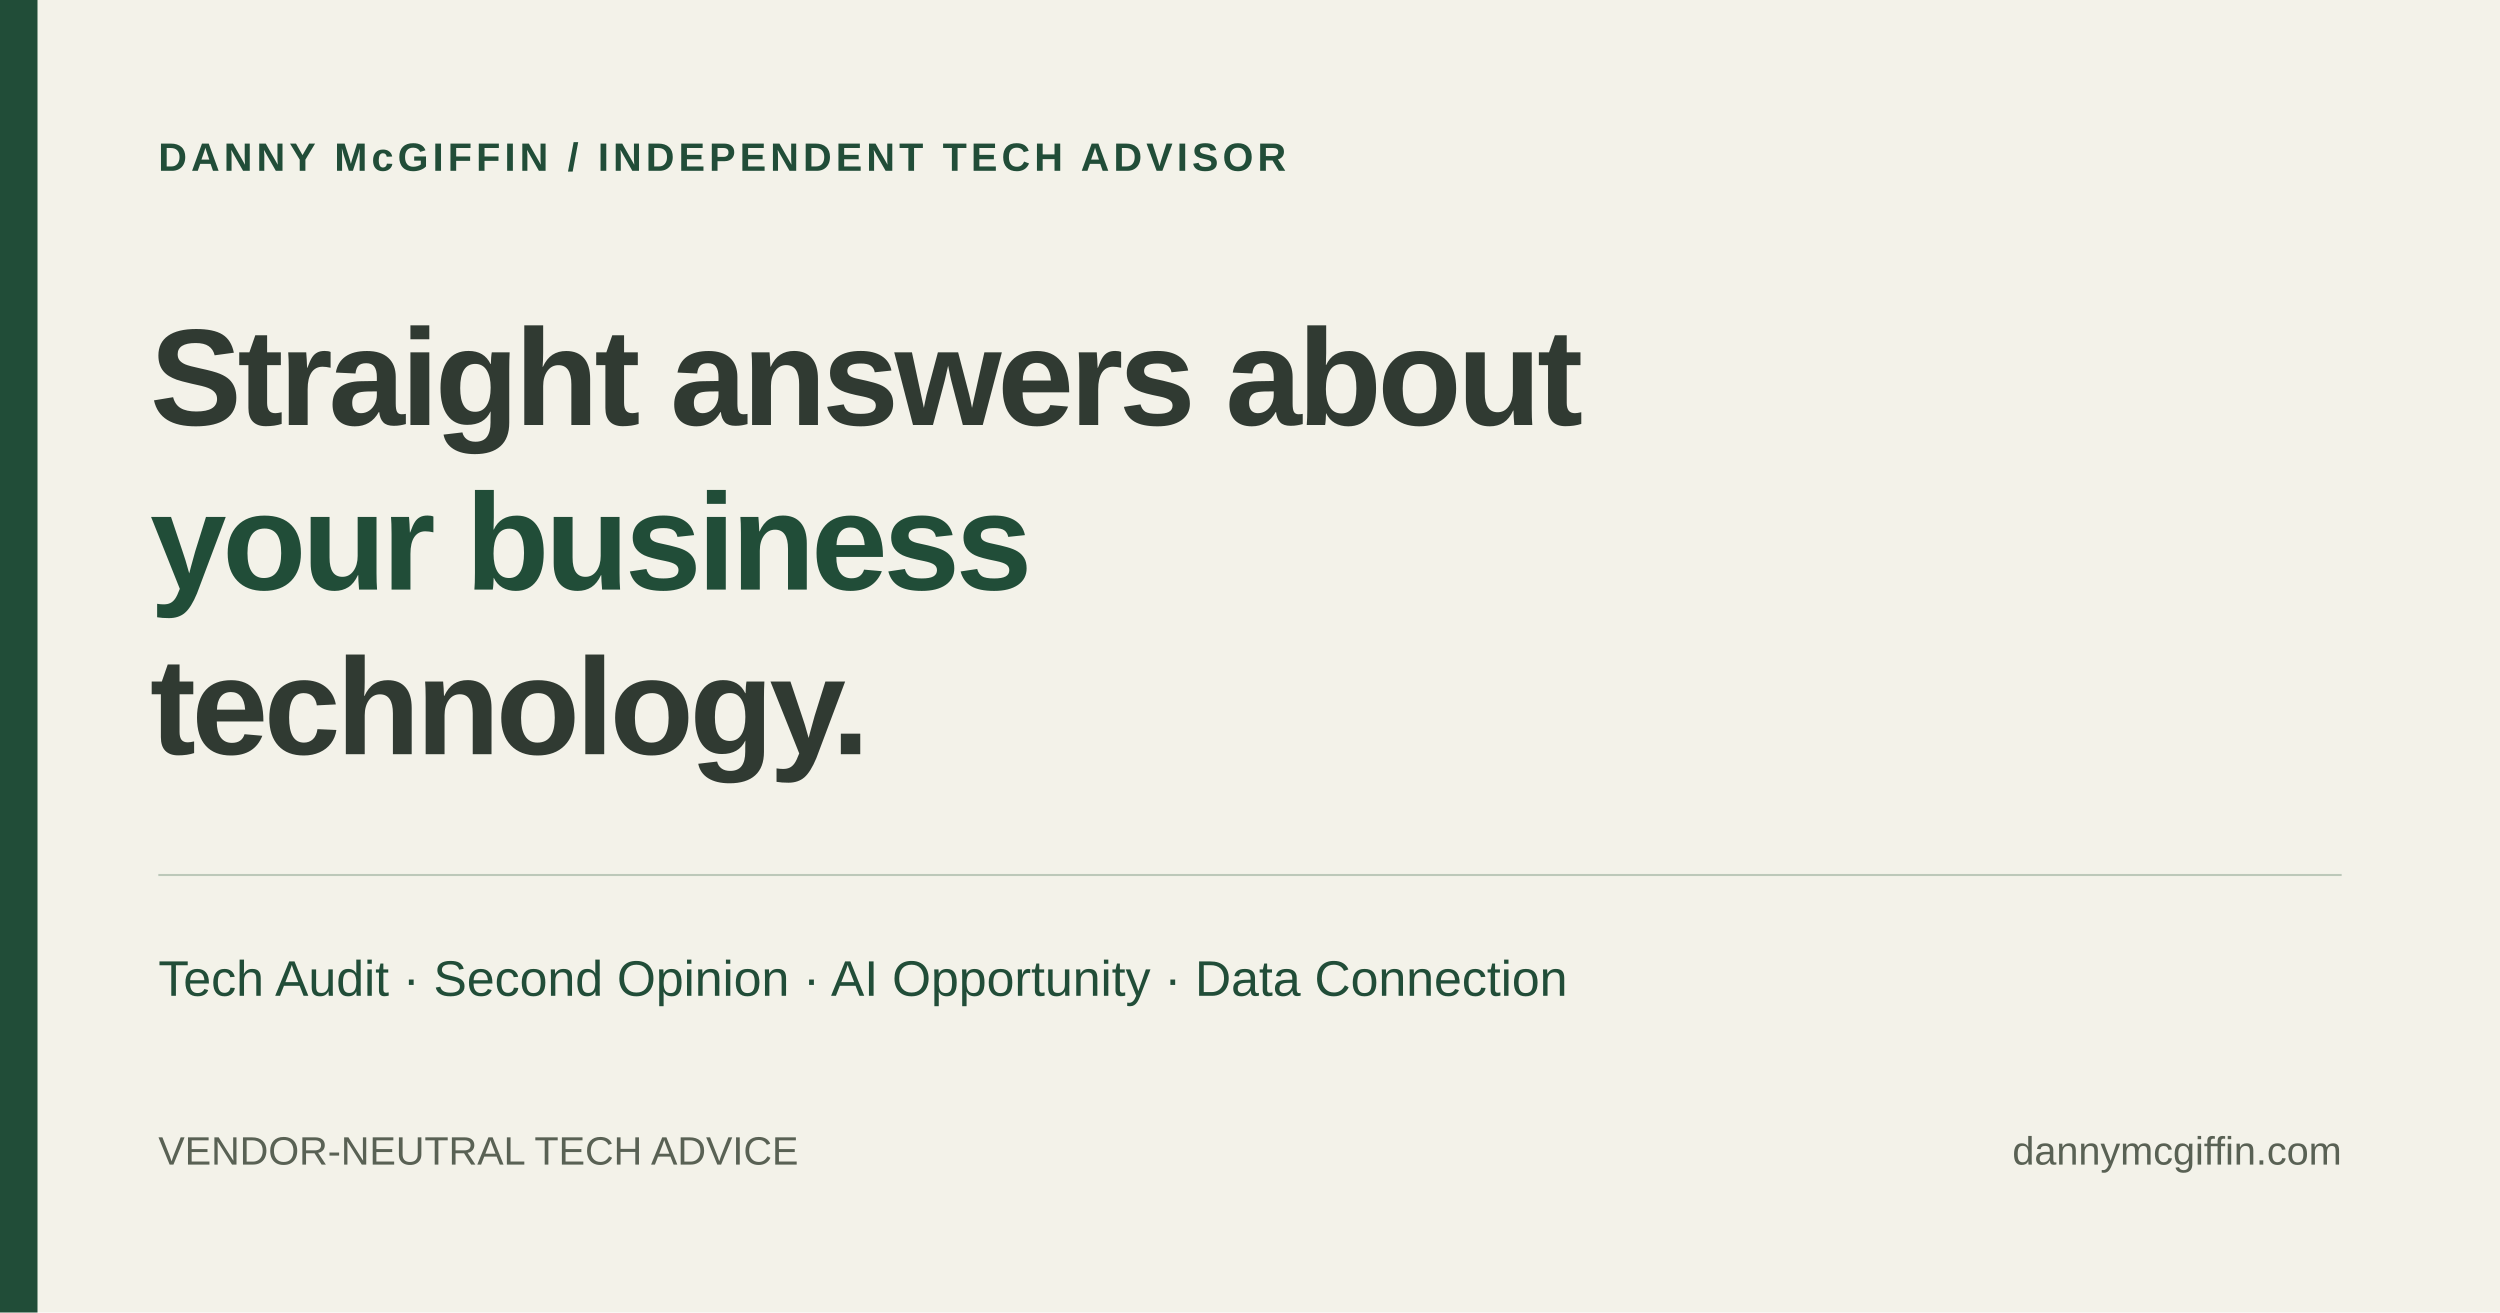
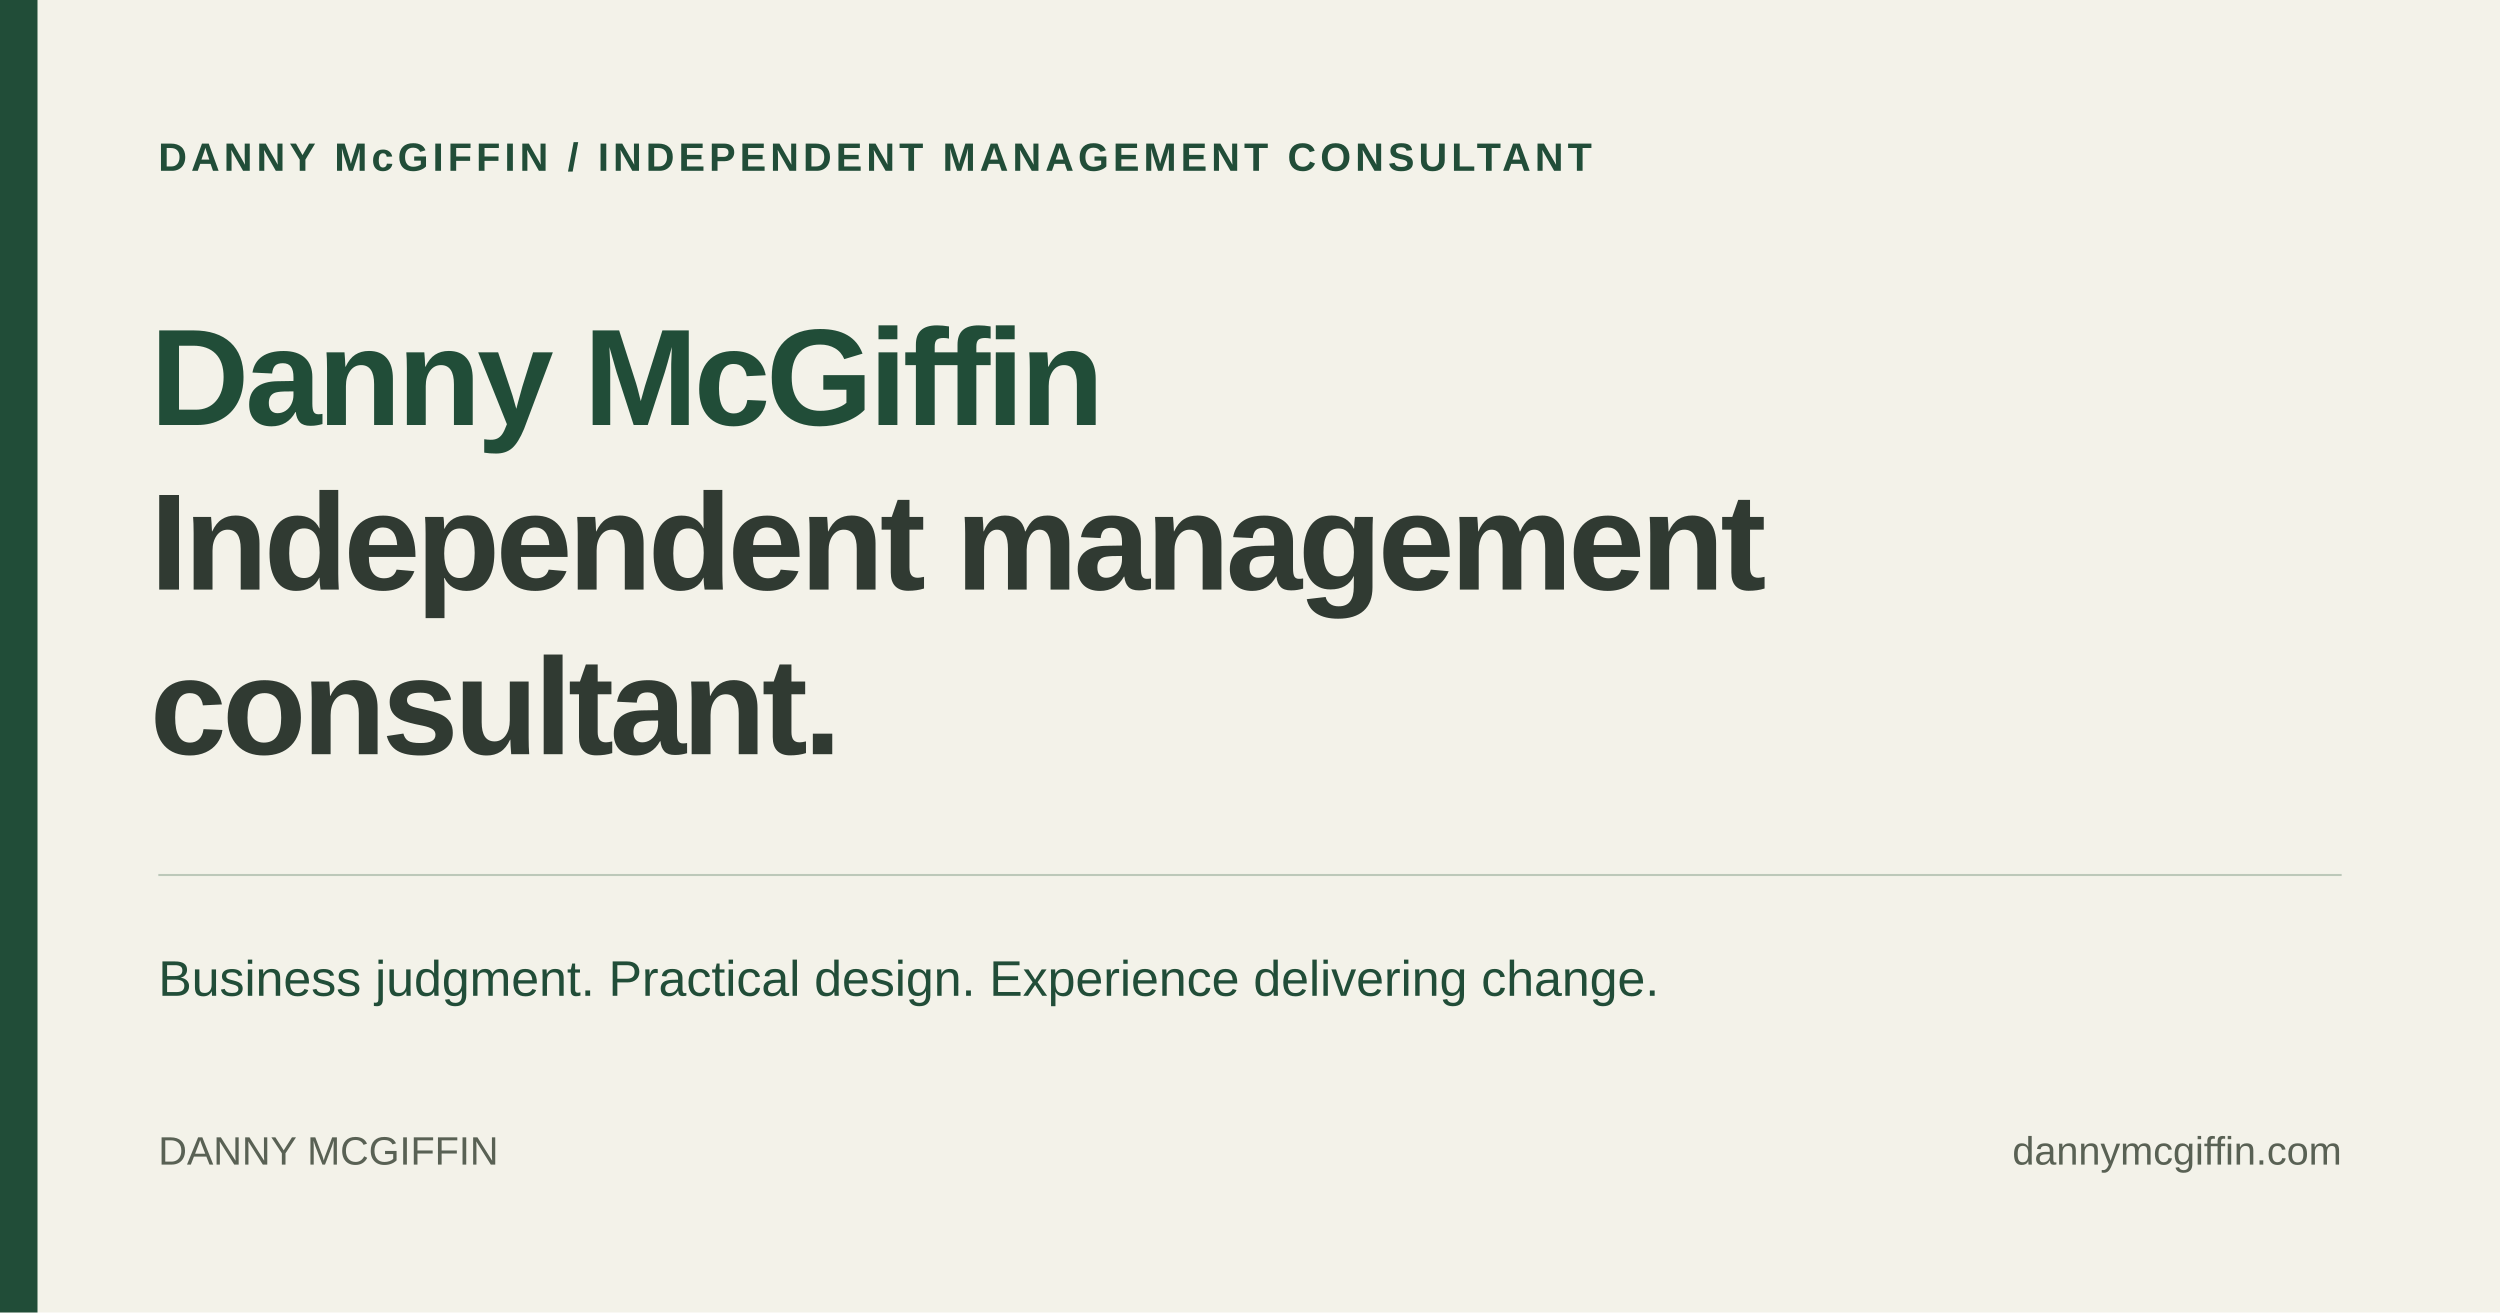
<svg xmlns="http://www.w3.org/2000/svg" width="1200" height="630" viewBox="0 0 1200 630">
  <rect width="1200" height="630" fill="#f3f2e9" />
  <rect width="18" height="630" fill="#214d38" />
  <g font-family="Arial, sans-serif">
-     <text x="76" y="82" font-size="19" font-weight="700" letter-spacing="2" fill="#214d38">DANNY McGIFFIN / INDEPENDENT TECH ADVISOR</text>
+     <text x="76" y="82" font-size="19" font-weight="700" letter-spacing="2" fill="#214d38">DANNY McGIFFIN / INDEPENDENT MANAGEMENT CONSULTANT</text>
    <g font-size="66" font-weight="700" letter-spacing="-2" fill="#303a32">
-       <text x="72" y="204">Straight answers about</text>
-       <text x="72" y="283" fill="#214d38">your business</text>
-       <text x="72" y="362">technology.</text>
+       <text x="72" y="204" fill="#214d38">Danny McGiffin</text>
+       <text x="72" y="283">Independent management</text>
+       <text x="72" y="362">consultant.</text>
    </g>
    <path d="M76 420H1124" stroke="#bcc8b9" />
-     <text x="76" y="478" font-size="24" fill="#214d38">Tech Audit · Second Opinion · AI Opportunity · Data Connection</text>
-     <text x="76" y="559" font-size="19" fill="#596154">VENDOR-NEUTRAL TECH ADVICE</text>
+     <text x="76" y="478" font-size="24" fill="#214d38">Business judgment. Practical design. Experience delivering change.</text>
+     <text x="76" y="559" font-size="19" fill="#596154">DANNY MCGIFFIN</text>
    <text x="1124" y="559" font-size="19" text-anchor="end" fill="#596154">dannymcgiffin.com</text>
  </g>
</svg>
